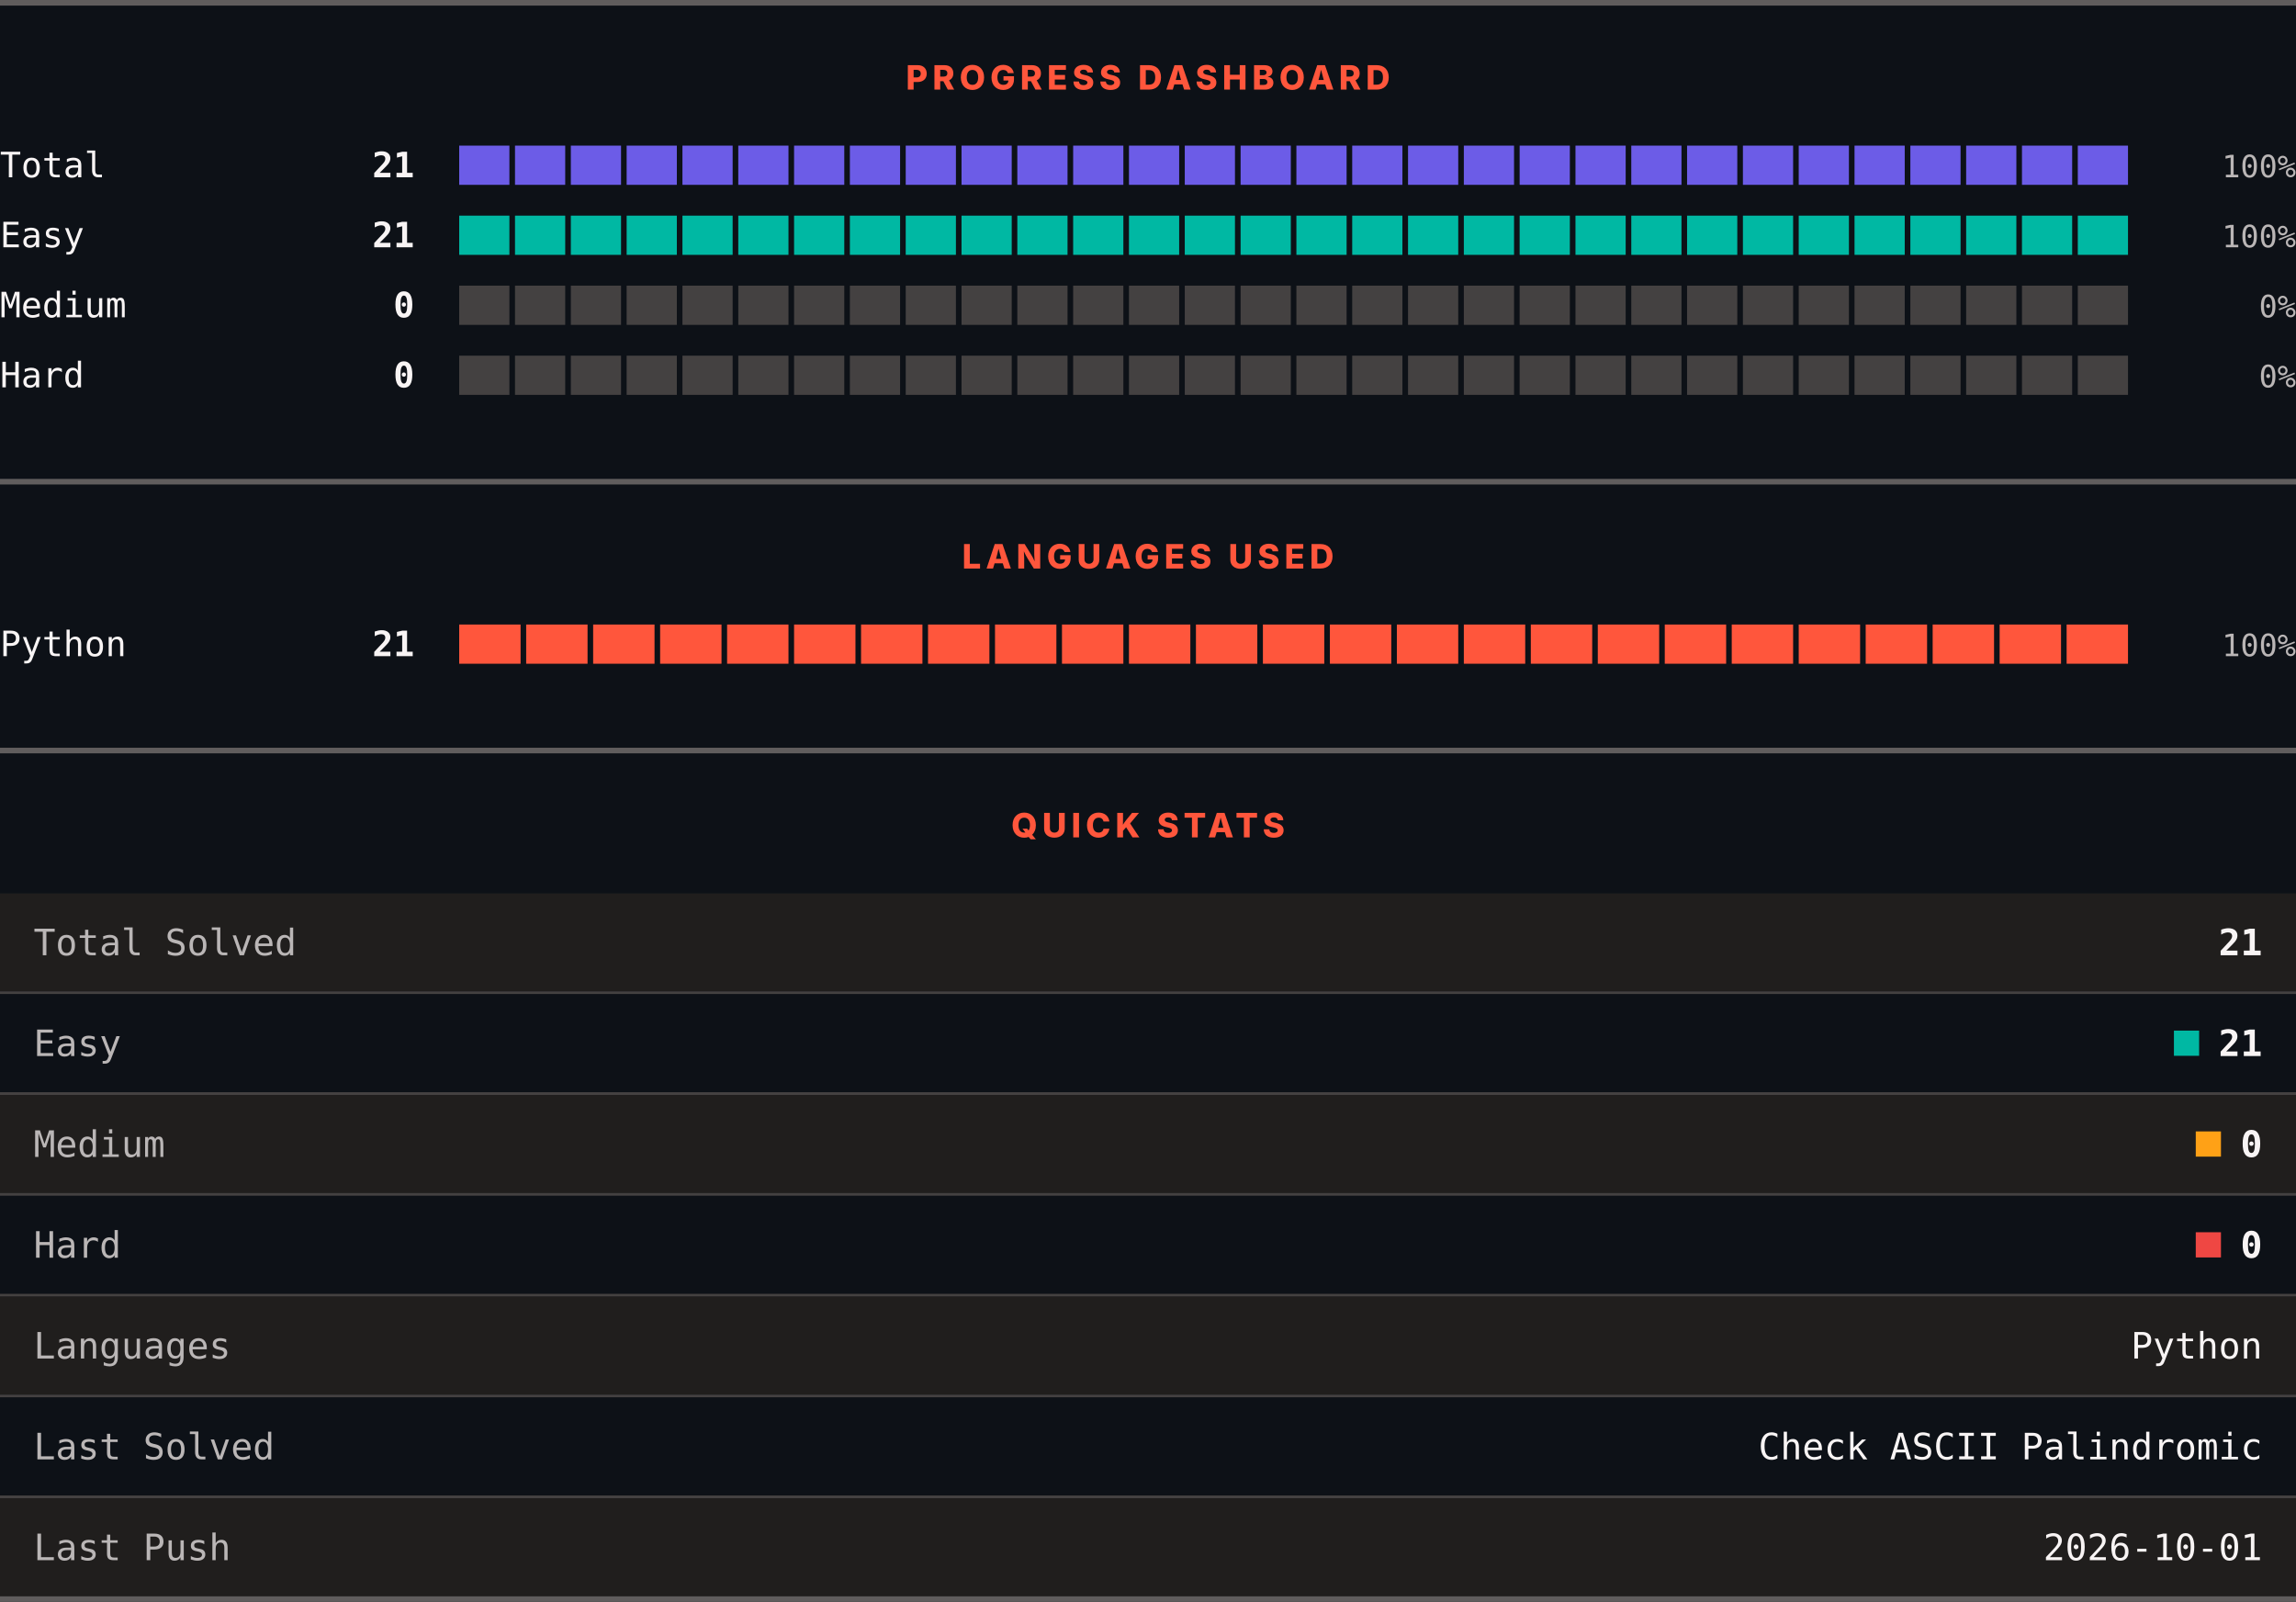
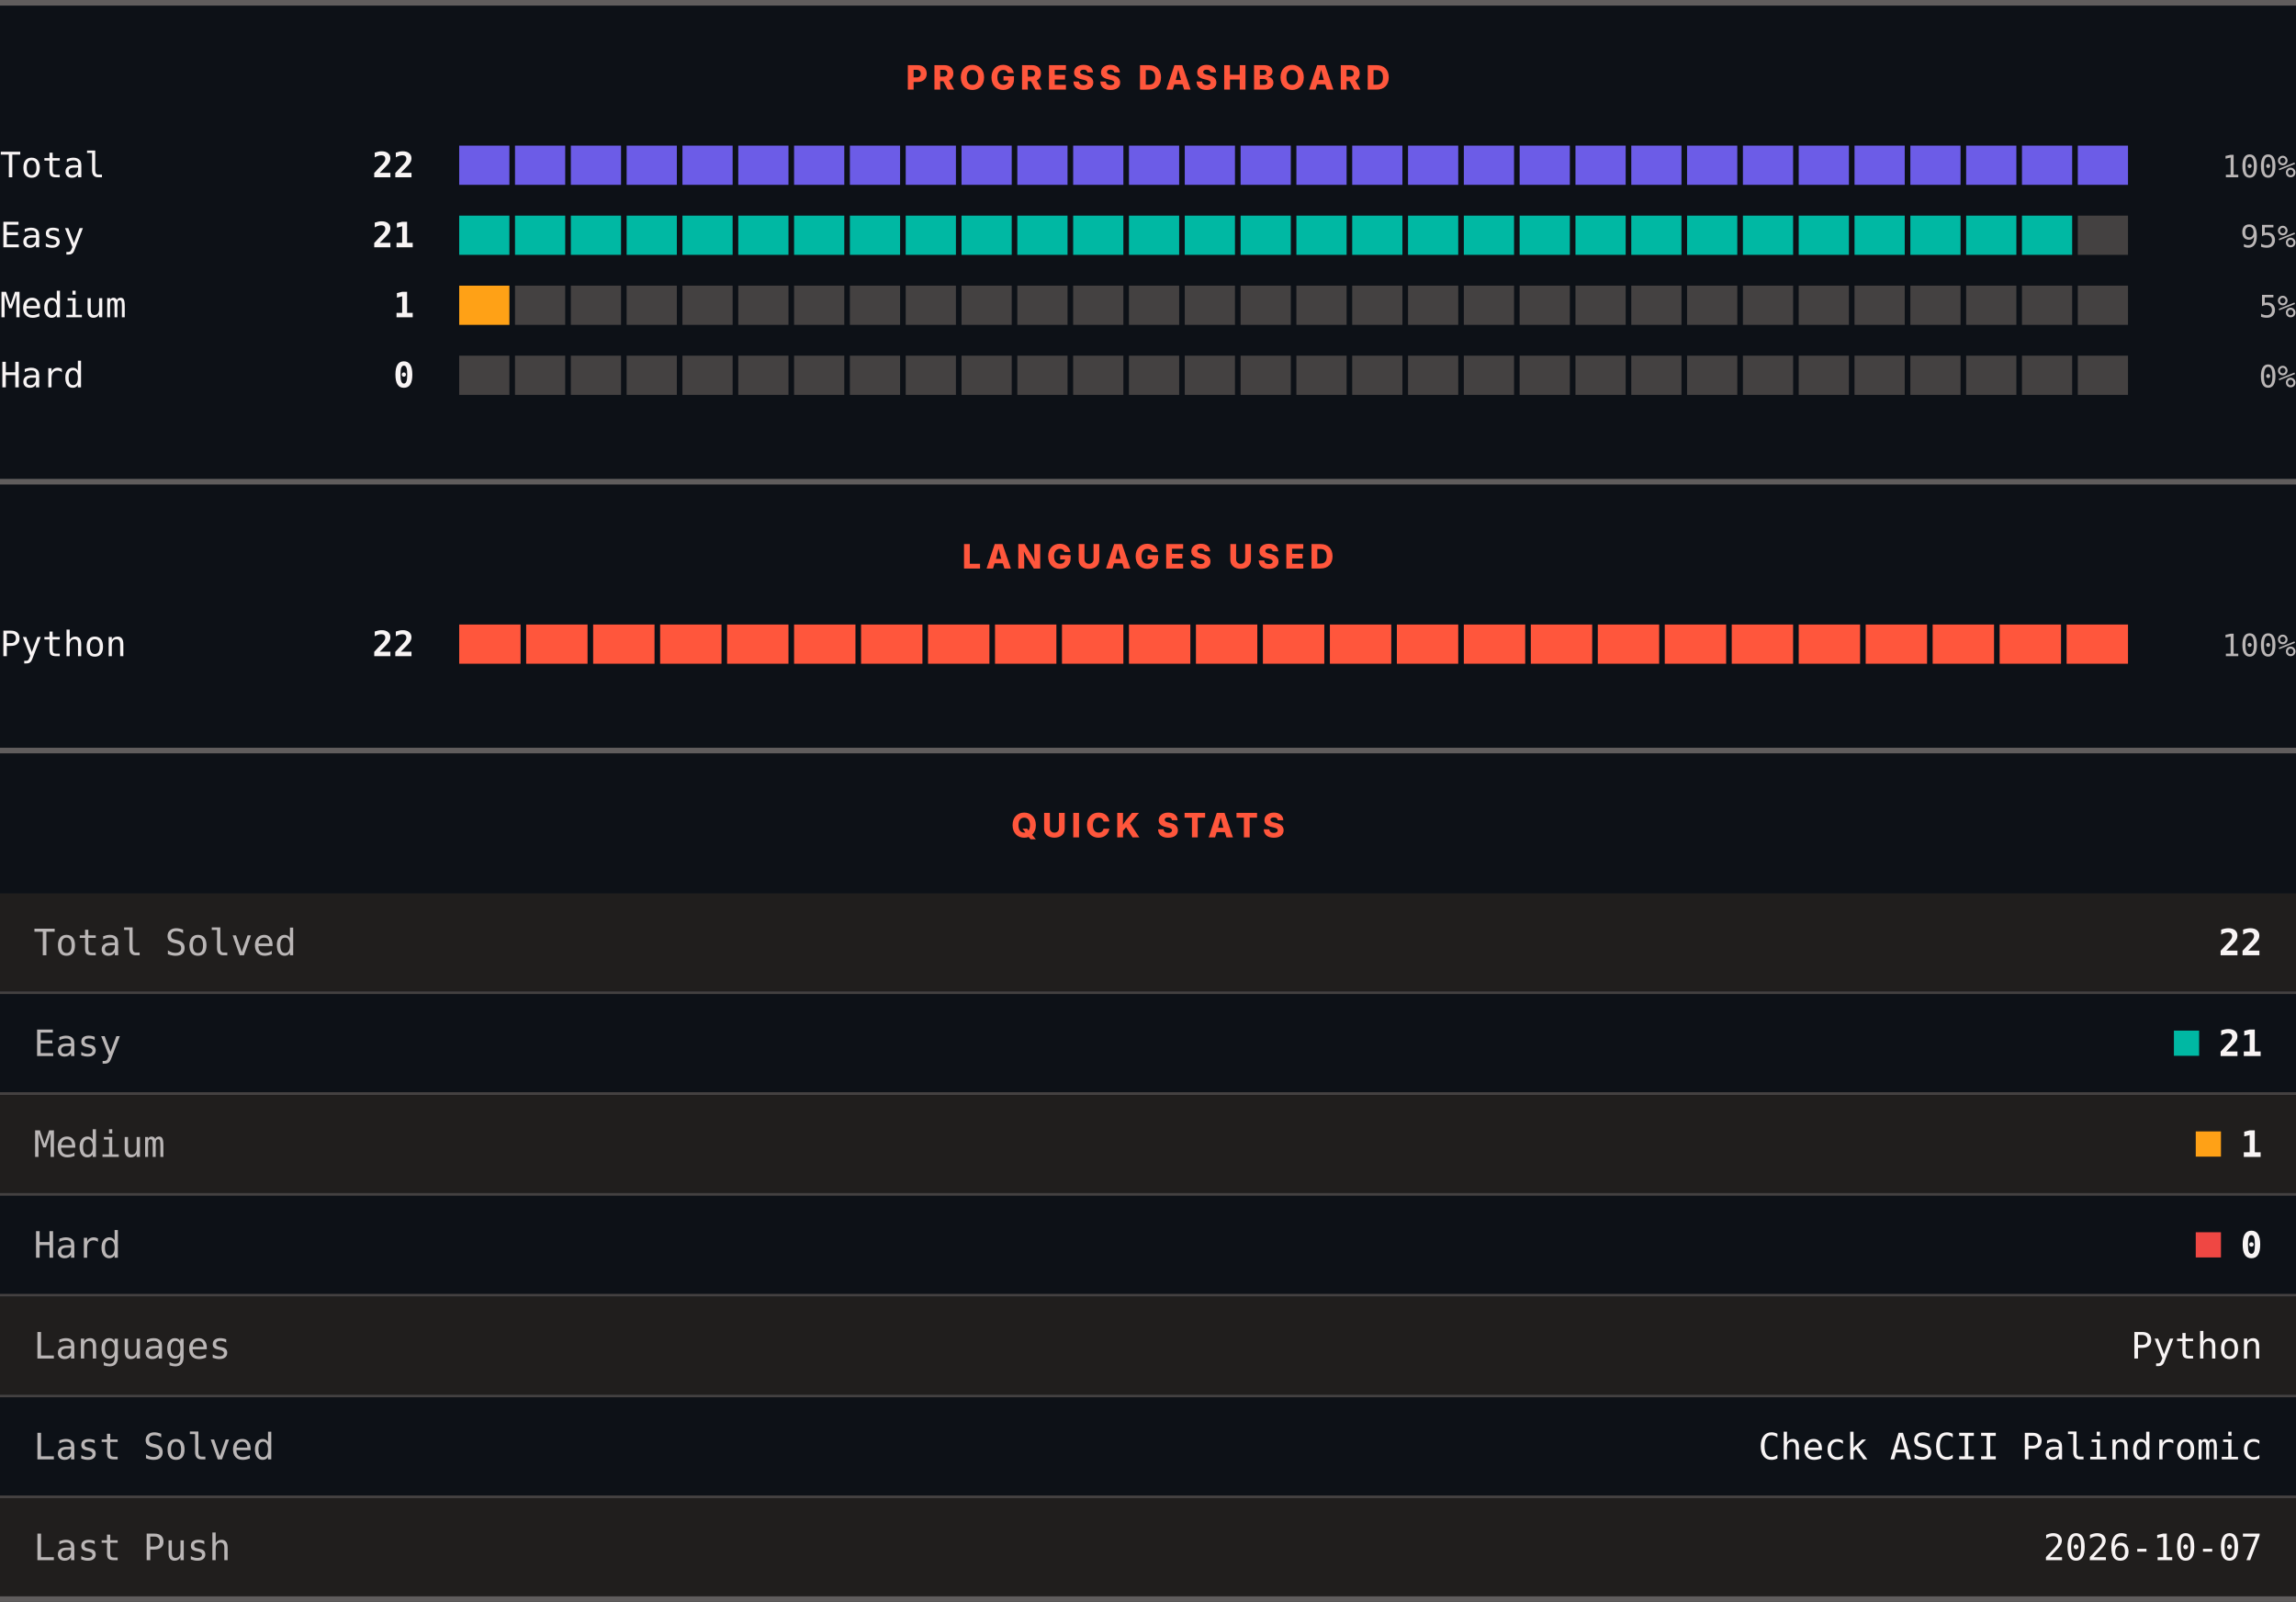
<svg xmlns="http://www.w3.org/2000/svg" width="820" height="572" viewBox="0 0 820 572" role="img" aria-label="LeetCode progress, languages and quick stats">
  <rect width="820" height="572" fill="#0d1117" />
  <rect x="0" y="0" width="820" height="2" fill="#605d5d" />
  <text x="410" y="32" text-anchor="middle" font-family="Archivo, system-ui, -apple-system, Segoe UI, sans-serif" font-size="12" font-weight="800" letter-spacing="1.68" fill="#ff563c">PROGRESS DASHBOARD</text>
  <text x="0" y="63.3" font-family="ui-monospace, SFMono-Regular, Menlo, Consolas, monospace" font-size="12.5" fill="#f8f4f4">Total</text>
-   <text x="148" y="63.3" text-anchor="end" font-family="ui-monospace, SFMono-Regular, Menlo, Consolas, monospace" font-size="12.5" font-weight="700" fill="#f8f4f4">21</text>
+   <text x="148" y="63.3" text-anchor="end" font-family="ui-monospace, SFMono-Regular, Menlo, Consolas, monospace" font-size="12.5" font-weight="700" fill="#f8f4f4">22</text>
  <rect x="164.00" y="52" width="17.93" height="14" fill="#6c5ce7" />
  <rect x="183.93" y="52" width="17.93" height="14" fill="#6c5ce7" />
  <rect x="203.87" y="52" width="17.93" height="14" fill="#6c5ce7" />
  <rect x="223.80" y="52" width="17.93" height="14" fill="#6c5ce7" />
  <rect x="243.73" y="52" width="17.93" height="14" fill="#6c5ce7" />
  <rect x="263.67" y="52" width="17.93" height="14" fill="#6c5ce7" />
  <rect x="283.60" y="52" width="17.93" height="14" fill="#6c5ce7" />
  <rect x="303.53" y="52" width="17.93" height="14" fill="#6c5ce7" />
  <rect x="323.47" y="52" width="17.93" height="14" fill="#6c5ce7" />
  <rect x="343.40" y="52" width="17.93" height="14" fill="#6c5ce7" />
  <rect x="363.33" y="52" width="17.93" height="14" fill="#6c5ce7" />
  <rect x="383.27" y="52" width="17.93" height="14" fill="#6c5ce7" />
  <rect x="403.20" y="52" width="17.93" height="14" fill="#6c5ce7" />
  <rect x="423.13" y="52" width="17.93" height="14" fill="#6c5ce7" />
  <rect x="443.07" y="52" width="17.93" height="14" fill="#6c5ce7" />
  <rect x="463.00" y="52" width="17.93" height="14" fill="#6c5ce7" />
  <rect x="482.93" y="52" width="17.93" height="14" fill="#6c5ce7" />
  <rect x="502.87" y="52" width="17.93" height="14" fill="#6c5ce7" />
  <rect x="522.80" y="52" width="17.93" height="14" fill="#6c5ce7" />
  <rect x="542.73" y="52" width="17.93" height="14" fill="#6c5ce7" />
  <rect x="562.67" y="52" width="17.93" height="14" fill="#6c5ce7" />
  <rect x="582.60" y="52" width="17.93" height="14" fill="#6c5ce7" />
  <rect x="602.53" y="52" width="17.93" height="14" fill="#6c5ce7" />
  <rect x="622.47" y="52" width="17.93" height="14" fill="#6c5ce7" />
  <rect x="642.40" y="52" width="17.93" height="14" fill="#6c5ce7" />
  <rect x="662.33" y="52" width="17.93" height="14" fill="#6c5ce7" />
  <rect x="682.27" y="52" width="17.93" height="14" fill="#6c5ce7" />
  <rect x="702.20" y="52" width="17.93" height="14" fill="#6c5ce7" />
  <rect x="722.13" y="52" width="17.93" height="14" fill="#6c5ce7" />
  <rect x="742.07" y="52" width="17.93" height="14" fill="#6c5ce7" />
  <text x="820" y="63.3" text-anchor="end" font-family="ui-monospace, SFMono-Regular, Menlo, Consolas, monospace" font-size="11" fill="#bab6b6">100%</text>
  <text x="0" y="88.3" font-family="ui-monospace, SFMono-Regular, Menlo, Consolas, monospace" font-size="12.5" fill="#f8f4f4">Easy</text>
  <text x="148" y="88.3" text-anchor="end" font-family="ui-monospace, SFMono-Regular, Menlo, Consolas, monospace" font-size="12.5" font-weight="700" fill="#f8f4f4">21</text>
  <rect x="164.00" y="77" width="17.93" height="14" fill="#00b8a3" />
  <rect x="183.93" y="77" width="17.93" height="14" fill="#00b8a3" />
  <rect x="203.87" y="77" width="17.93" height="14" fill="#00b8a3" />
  <rect x="223.80" y="77" width="17.93" height="14" fill="#00b8a3" />
  <rect x="243.73" y="77" width="17.93" height="14" fill="#00b8a3" />
  <rect x="263.67" y="77" width="17.93" height="14" fill="#00b8a3" />
  <rect x="283.60" y="77" width="17.93" height="14" fill="#00b8a3" />
  <rect x="303.53" y="77" width="17.93" height="14" fill="#00b8a3" />
  <rect x="323.47" y="77" width="17.93" height="14" fill="#00b8a3" />
  <rect x="343.40" y="77" width="17.93" height="14" fill="#00b8a3" />
  <rect x="363.33" y="77" width="17.93" height="14" fill="#00b8a3" />
  <rect x="383.27" y="77" width="17.93" height="14" fill="#00b8a3" />
  <rect x="403.20" y="77" width="17.93" height="14" fill="#00b8a3" />
  <rect x="423.13" y="77" width="17.93" height="14" fill="#00b8a3" />
  <rect x="443.07" y="77" width="17.93" height="14" fill="#00b8a3" />
  <rect x="463.00" y="77" width="17.93" height="14" fill="#00b8a3" />
  <rect x="482.93" y="77" width="17.93" height="14" fill="#00b8a3" />
  <rect x="502.87" y="77" width="17.93" height="14" fill="#00b8a3" />
  <rect x="522.80" y="77" width="17.93" height="14" fill="#00b8a3" />
  <rect x="542.73" y="77" width="17.93" height="14" fill="#00b8a3" />
  <rect x="562.67" y="77" width="17.93" height="14" fill="#00b8a3" />
  <rect x="582.60" y="77" width="17.93" height="14" fill="#00b8a3" />
  <rect x="602.53" y="77" width="17.93" height="14" fill="#00b8a3" />
  <rect x="622.47" y="77" width="17.93" height="14" fill="#00b8a3" />
  <rect x="642.40" y="77" width="17.93" height="14" fill="#00b8a3" />
  <rect x="662.33" y="77" width="17.93" height="14" fill="#00b8a3" />
  <rect x="682.27" y="77" width="17.93" height="14" fill="#00b8a3" />
  <rect x="702.20" y="77" width="17.93" height="14" fill="#00b8a3" />
  <rect x="722.13" y="77" width="17.93" height="14" fill="#00b8a3" />
-   <rect x="742.07" y="77" width="17.93" height="14" fill="#00b8a3" />
-   <text x="820" y="88.3" text-anchor="end" font-family="ui-monospace, SFMono-Regular, Menlo, Consolas, monospace" font-size="11" fill="#bab6b6">100%</text>
+   <rect x="742.07" y="77" width="17.93" height="14" fill="#444141" />
+   <text x="820" y="88.3" text-anchor="end" font-family="ui-monospace, SFMono-Regular, Menlo, Consolas, monospace" font-size="11" fill="#bab6b6">95%</text>
  <text x="0" y="113.3" font-family="ui-monospace, SFMono-Regular, Menlo, Consolas, monospace" font-size="12.5" fill="#f8f4f4">Medium</text>
-   <text x="148" y="113.3" text-anchor="end" font-family="ui-monospace, SFMono-Regular, Menlo, Consolas, monospace" font-size="12.5" font-weight="700" fill="#f8f4f4">0</text>
-   <rect x="164.00" y="102" width="17.93" height="14" fill="#444141" />
+   <text x="148" y="113.3" text-anchor="end" font-family="ui-monospace, SFMono-Regular, Menlo, Consolas, monospace" font-size="12.5" font-weight="700" fill="#f8f4f4">1</text>
+   <rect x="164.00" y="102" width="17.93" height="14" fill="#ffa116" />
  <rect x="183.93" y="102" width="17.93" height="14" fill="#444141" />
  <rect x="203.87" y="102" width="17.93" height="14" fill="#444141" />
  <rect x="223.80" y="102" width="17.93" height="14" fill="#444141" />
  <rect x="243.73" y="102" width="17.93" height="14" fill="#444141" />
  <rect x="263.67" y="102" width="17.93" height="14" fill="#444141" />
  <rect x="283.60" y="102" width="17.93" height="14" fill="#444141" />
  <rect x="303.53" y="102" width="17.93" height="14" fill="#444141" />
  <rect x="323.47" y="102" width="17.93" height="14" fill="#444141" />
  <rect x="343.40" y="102" width="17.93" height="14" fill="#444141" />
  <rect x="363.33" y="102" width="17.93" height="14" fill="#444141" />
  <rect x="383.27" y="102" width="17.93" height="14" fill="#444141" />
  <rect x="403.20" y="102" width="17.93" height="14" fill="#444141" />
  <rect x="423.13" y="102" width="17.93" height="14" fill="#444141" />
  <rect x="443.07" y="102" width="17.93" height="14" fill="#444141" />
  <rect x="463.00" y="102" width="17.93" height="14" fill="#444141" />
  <rect x="482.93" y="102" width="17.93" height="14" fill="#444141" />
  <rect x="502.87" y="102" width="17.93" height="14" fill="#444141" />
  <rect x="522.80" y="102" width="17.93" height="14" fill="#444141" />
  <rect x="542.73" y="102" width="17.93" height="14" fill="#444141" />
  <rect x="562.67" y="102" width="17.93" height="14" fill="#444141" />
  <rect x="582.60" y="102" width="17.93" height="14" fill="#444141" />
  <rect x="602.53" y="102" width="17.93" height="14" fill="#444141" />
  <rect x="622.47" y="102" width="17.93" height="14" fill="#444141" />
  <rect x="642.40" y="102" width="17.93" height="14" fill="#444141" />
  <rect x="662.33" y="102" width="17.93" height="14" fill="#444141" />
  <rect x="682.27" y="102" width="17.93" height="14" fill="#444141" />
  <rect x="702.20" y="102" width="17.93" height="14" fill="#444141" />
  <rect x="722.13" y="102" width="17.93" height="14" fill="#444141" />
  <rect x="742.07" y="102" width="17.93" height="14" fill="#444141" />
-   <text x="820" y="113.3" text-anchor="end" font-family="ui-monospace, SFMono-Regular, Menlo, Consolas, monospace" font-size="11" fill="#bab6b6">0%</text>
+   <text x="820" y="113.3" text-anchor="end" font-family="ui-monospace, SFMono-Regular, Menlo, Consolas, monospace" font-size="11" fill="#bab6b6">5%</text>
  <text x="0" y="138.3" font-family="ui-monospace, SFMono-Regular, Menlo, Consolas, monospace" font-size="12.5" fill="#f8f4f4">Hard</text>
  <text x="148" y="138.3" text-anchor="end" font-family="ui-monospace, SFMono-Regular, Menlo, Consolas, monospace" font-size="12.5" font-weight="700" fill="#f8f4f4">0</text>
  <rect x="164.00" y="127" width="17.93" height="14" fill="#444141" />
  <rect x="183.93" y="127" width="17.93" height="14" fill="#444141" />
  <rect x="203.87" y="127" width="17.93" height="14" fill="#444141" />
  <rect x="223.80" y="127" width="17.93" height="14" fill="#444141" />
  <rect x="243.73" y="127" width="17.93" height="14" fill="#444141" />
  <rect x="263.67" y="127" width="17.93" height="14" fill="#444141" />
  <rect x="283.60" y="127" width="17.93" height="14" fill="#444141" />
  <rect x="303.53" y="127" width="17.93" height="14" fill="#444141" />
  <rect x="323.47" y="127" width="17.93" height="14" fill="#444141" />
  <rect x="343.40" y="127" width="17.93" height="14" fill="#444141" />
  <rect x="363.33" y="127" width="17.93" height="14" fill="#444141" />
  <rect x="383.27" y="127" width="17.93" height="14" fill="#444141" />
  <rect x="403.20" y="127" width="17.93" height="14" fill="#444141" />
  <rect x="423.13" y="127" width="17.93" height="14" fill="#444141" />
  <rect x="443.07" y="127" width="17.93" height="14" fill="#444141" />
  <rect x="463.00" y="127" width="17.93" height="14" fill="#444141" />
  <rect x="482.93" y="127" width="17.93" height="14" fill="#444141" />
  <rect x="502.87" y="127" width="17.93" height="14" fill="#444141" />
  <rect x="522.80" y="127" width="17.93" height="14" fill="#444141" />
  <rect x="542.73" y="127" width="17.93" height="14" fill="#444141" />
  <rect x="562.67" y="127" width="17.93" height="14" fill="#444141" />
  <rect x="582.60" y="127" width="17.93" height="14" fill="#444141" />
  <rect x="602.53" y="127" width="17.93" height="14" fill="#444141" />
  <rect x="622.47" y="127" width="17.93" height="14" fill="#444141" />
  <rect x="642.40" y="127" width="17.93" height="14" fill="#444141" />
  <rect x="662.33" y="127" width="17.93" height="14" fill="#444141" />
  <rect x="682.27" y="127" width="17.93" height="14" fill="#444141" />
  <rect x="702.20" y="127" width="17.93" height="14" fill="#444141" />
  <rect x="722.13" y="127" width="17.93" height="14" fill="#444141" />
  <rect x="742.07" y="127" width="17.93" height="14" fill="#444141" />
  <text x="820" y="138.3" text-anchor="end" font-family="ui-monospace, SFMono-Regular, Menlo, Consolas, monospace" font-size="11" fill="#bab6b6">0%</text>
  <rect x="0" y="171" width="820" height="2" fill="#605d5d" />
  <text x="410" y="203" text-anchor="middle" font-family="Archivo, system-ui, -apple-system, Segoe UI, sans-serif" font-size="12" font-weight="800" letter-spacing="1.68" fill="#ff563c">LANGUAGES USED</text>
  <text x="0" y="234.3" font-family="ui-monospace, SFMono-Regular, Menlo, Consolas, monospace" font-size="12.5" fill="#f8f4f4">Python</text>
-   <text x="148" y="234.3" text-anchor="end" font-family="ui-monospace, SFMono-Regular, Menlo, Consolas, monospace" font-size="12.5" font-weight="700" fill="#f8f4f4">21</text>
+   <text x="148" y="234.3" text-anchor="end" font-family="ui-monospace, SFMono-Regular, Menlo, Consolas, monospace" font-size="12.5" font-weight="700" fill="#f8f4f4">22</text>
  <rect x="164.00" y="223" width="21.92" height="14" fill="#ff563c" />
  <rect x="187.92" y="223" width="21.92" height="14" fill="#ff563c" />
  <rect x="211.84" y="223" width="21.92" height="14" fill="#ff563c" />
  <rect x="235.76" y="223" width="21.92" height="14" fill="#ff563c" />
  <rect x="259.68" y="223" width="21.92" height="14" fill="#ff563c" />
  <rect x="283.60" y="223" width="21.92" height="14" fill="#ff563c" />
  <rect x="307.52" y="223" width="21.92" height="14" fill="#ff563c" />
  <rect x="331.44" y="223" width="21.92" height="14" fill="#ff563c" />
  <rect x="355.36" y="223" width="21.92" height="14" fill="#ff563c" />
  <rect x="379.28" y="223" width="21.92" height="14" fill="#ff563c" />
  <rect x="403.20" y="223" width="21.92" height="14" fill="#ff563c" />
  <rect x="427.12" y="223" width="21.92" height="14" fill="#ff563c" />
  <rect x="451.04" y="223" width="21.92" height="14" fill="#ff563c" />
  <rect x="474.96" y="223" width="21.92" height="14" fill="#ff563c" />
  <rect x="498.88" y="223" width="21.92" height="14" fill="#ff563c" />
  <rect x="522.80" y="223" width="21.92" height="14" fill="#ff563c" />
  <rect x="546.72" y="223" width="21.92" height="14" fill="#ff563c" />
  <rect x="570.64" y="223" width="21.92" height="14" fill="#ff563c" />
  <rect x="594.56" y="223" width="21.92" height="14" fill="#ff563c" />
  <rect x="618.48" y="223" width="21.92" height="14" fill="#ff563c" />
  <rect x="642.40" y="223" width="21.92" height="14" fill="#ff563c" />
  <rect x="666.32" y="223" width="21.92" height="14" fill="#ff563c" />
  <rect x="690.24" y="223" width="21.92" height="14" fill="#ff563c" />
  <rect x="714.16" y="223" width="21.92" height="14" fill="#ff563c" />
  <rect x="738.08" y="223" width="21.92" height="14" fill="#ff563c" />
  <text x="820" y="234.3" text-anchor="end" font-family="ui-monospace, SFMono-Regular, Menlo, Consolas, monospace" font-size="11" fill="#bab6b6">100%</text>
  <rect x="0" y="267" width="820" height="2" fill="#605d5d" />
  <text x="410" y="299" text-anchor="middle" font-family="Archivo, system-ui, -apple-system, Segoe UI, sans-serif" font-size="12" font-weight="800" letter-spacing="1.68" fill="#ff563c">QUICK STATS</text>
  <rect x="0" y="319" width="820" height="35" fill="#201e1d" />
  <text x="12" y="341.1" font-family="ui-monospace, SFMono-Regular, Menlo, Consolas, monospace" font-size="13" fill="#bab6b6">Total Solved</text>
-   <text x="808" y="341.1" text-anchor="end" font-family="ui-monospace, SFMono-Regular, Menlo, Consolas, monospace" font-size="13" font-weight="700" fill="#f8f4f4">21</text>
+   <text x="808" y="341.1" text-anchor="end" font-family="ui-monospace, SFMono-Regular, Menlo, Consolas, monospace" font-size="13" font-weight="700" fill="#f8f4f4">22</text>
  <rect x="0" y="354" width="820" height="1" fill="#444141" />
  <rect x="0" y="355" width="820" height="35" fill="#0d1117" />
  <text x="12" y="377.1" font-family="ui-monospace, SFMono-Regular, Menlo, Consolas, monospace" font-size="13" fill="#bab6b6">Easy</text>
  <rect x="776.4" y="368" width="9" height="9" fill="#00b8a3" />
  <text x="808" y="377.1" text-anchor="end" font-family="ui-monospace, SFMono-Regular, Menlo, Consolas, monospace" font-size="13" font-weight="700" fill="#f8f4f4">21</text>
  <rect x="0" y="390" width="820" height="1" fill="#444141" />
  <rect x="0" y="391" width="820" height="35" fill="#201e1d" />
  <text x="12" y="413.1" font-family="ui-monospace, SFMono-Regular, Menlo, Consolas, monospace" font-size="13" fill="#bab6b6">Medium</text>
  <rect x="784.2" y="404" width="9" height="9" fill="#ffa116" />
-   <text x="808" y="413.1" text-anchor="end" font-family="ui-monospace, SFMono-Regular, Menlo, Consolas, monospace" font-size="13" font-weight="700" fill="#f8f4f4">0</text>
+   <text x="808" y="413.1" text-anchor="end" font-family="ui-monospace, SFMono-Regular, Menlo, Consolas, monospace" font-size="13" font-weight="700" fill="#f8f4f4">1</text>
  <rect x="0" y="426" width="820" height="1" fill="#444141" />
  <rect x="0" y="427" width="820" height="35" fill="#0d1117" />
  <text x="12" y="449.1" font-family="ui-monospace, SFMono-Regular, Menlo, Consolas, monospace" font-size="13" fill="#bab6b6">Hard</text>
  <rect x="784.2" y="440" width="9" height="9" fill="#ef4743" />
  <text x="808" y="449.1" text-anchor="end" font-family="ui-monospace, SFMono-Regular, Menlo, Consolas, monospace" font-size="13" font-weight="700" fill="#f8f4f4">0</text>
  <rect x="0" y="462" width="820" height="1" fill="#444141" />
  <rect x="0" y="463" width="820" height="35" fill="#201e1d" />
  <text x="12" y="485.1" font-family="ui-monospace, SFMono-Regular, Menlo, Consolas, monospace" font-size="13" fill="#bab6b6">Languages</text>
  <text x="808" y="485.1" text-anchor="end" font-family="ui-monospace, SFMono-Regular, Menlo, Consolas, monospace" font-size="13" fill="#f8f4f4">Python</text>
  <rect x="0" y="498" width="820" height="1" fill="#444141" />
  <rect x="0" y="499" width="820" height="35" fill="#0d1117" />
  <text x="12" y="521.1" font-family="ui-monospace, SFMono-Regular, Menlo, Consolas, monospace" font-size="13" fill="#bab6b6">Last Solved</text>
  <text x="808" y="521.1" text-anchor="end" font-family="ui-monospace, SFMono-Regular, Menlo, Consolas, monospace" font-size="13" fill="#f8f4f4">Check ASCII Palindromic</text>
  <rect x="0" y="534" width="820" height="1" fill="#444141" />
  <rect x="0" y="535" width="820" height="35" fill="#201e1d" />
  <text x="12" y="557.1" font-family="ui-monospace, SFMono-Regular, Menlo, Consolas, monospace" font-size="13" fill="#bab6b6">Last Push</text>
-   <text x="808" y="557.1" text-anchor="end" font-family="ui-monospace, SFMono-Regular, Menlo, Consolas, monospace" font-size="13" fill="#f8f4f4">2026-10-01</text>
+   <text x="808" y="557.1" text-anchor="end" font-family="ui-monospace, SFMono-Regular, Menlo, Consolas, monospace" font-size="13" fill="#f8f4f4">2026-10-07</text>
  <rect x="0" y="570" width="820" height="2" fill="#605d5d" />
</svg>
